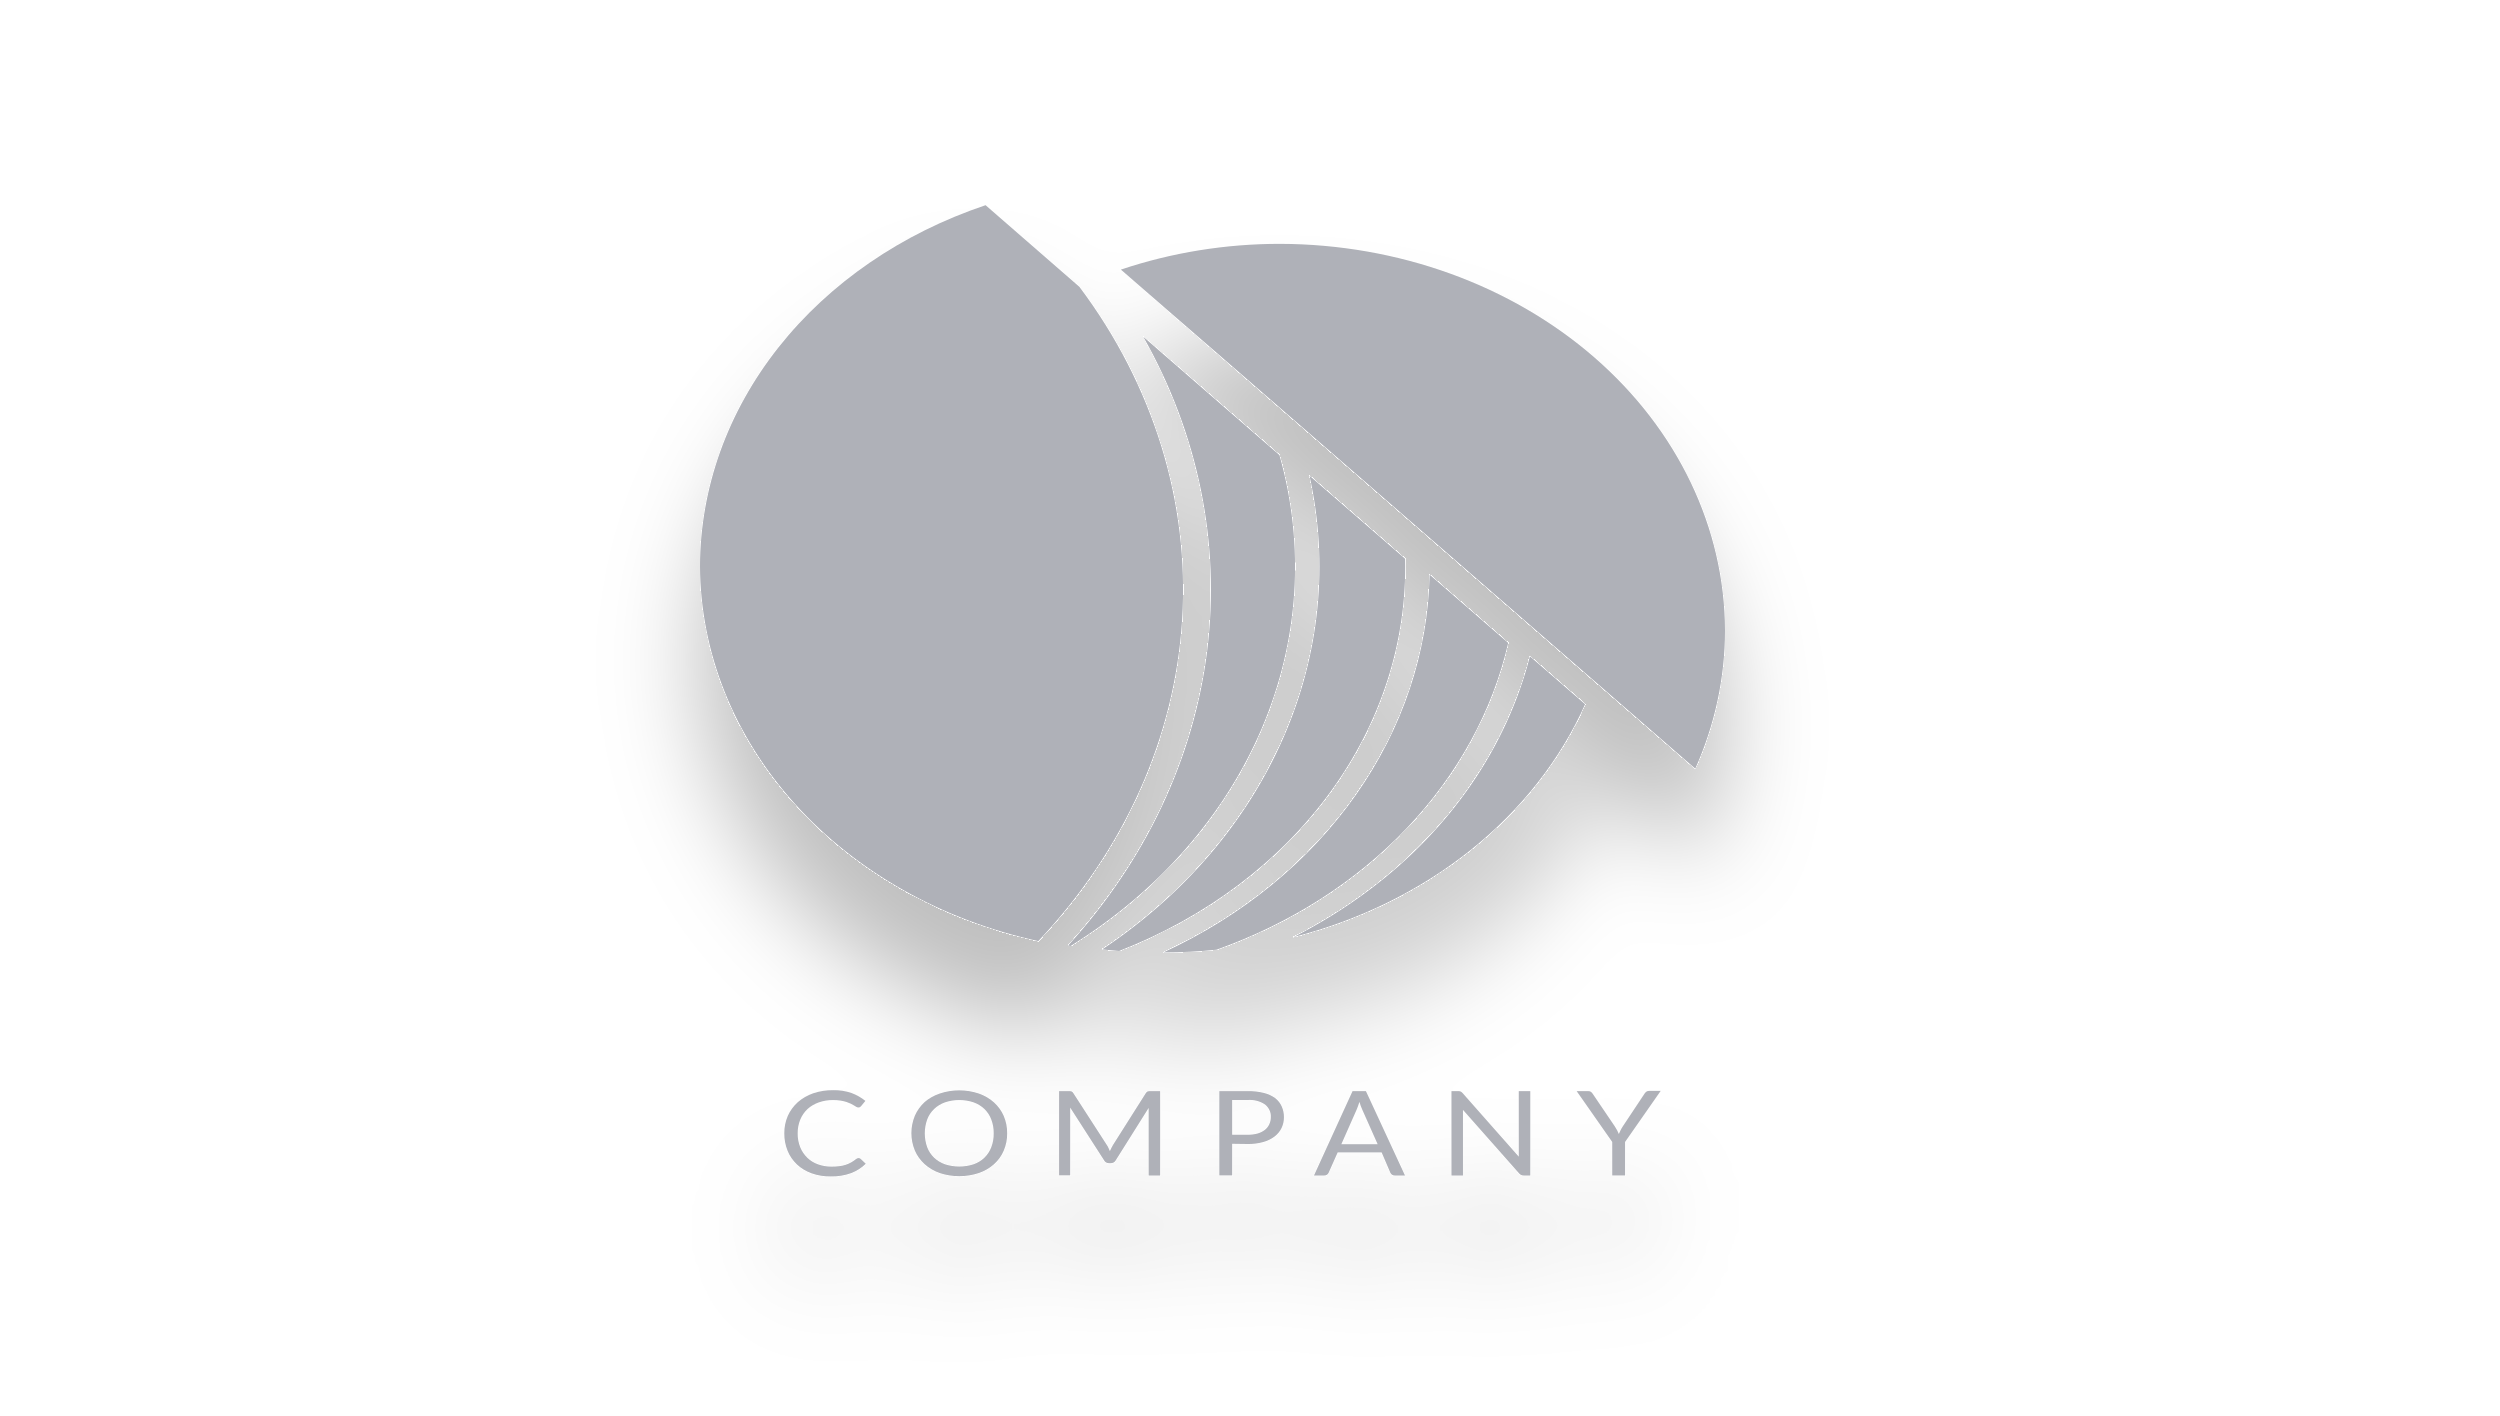
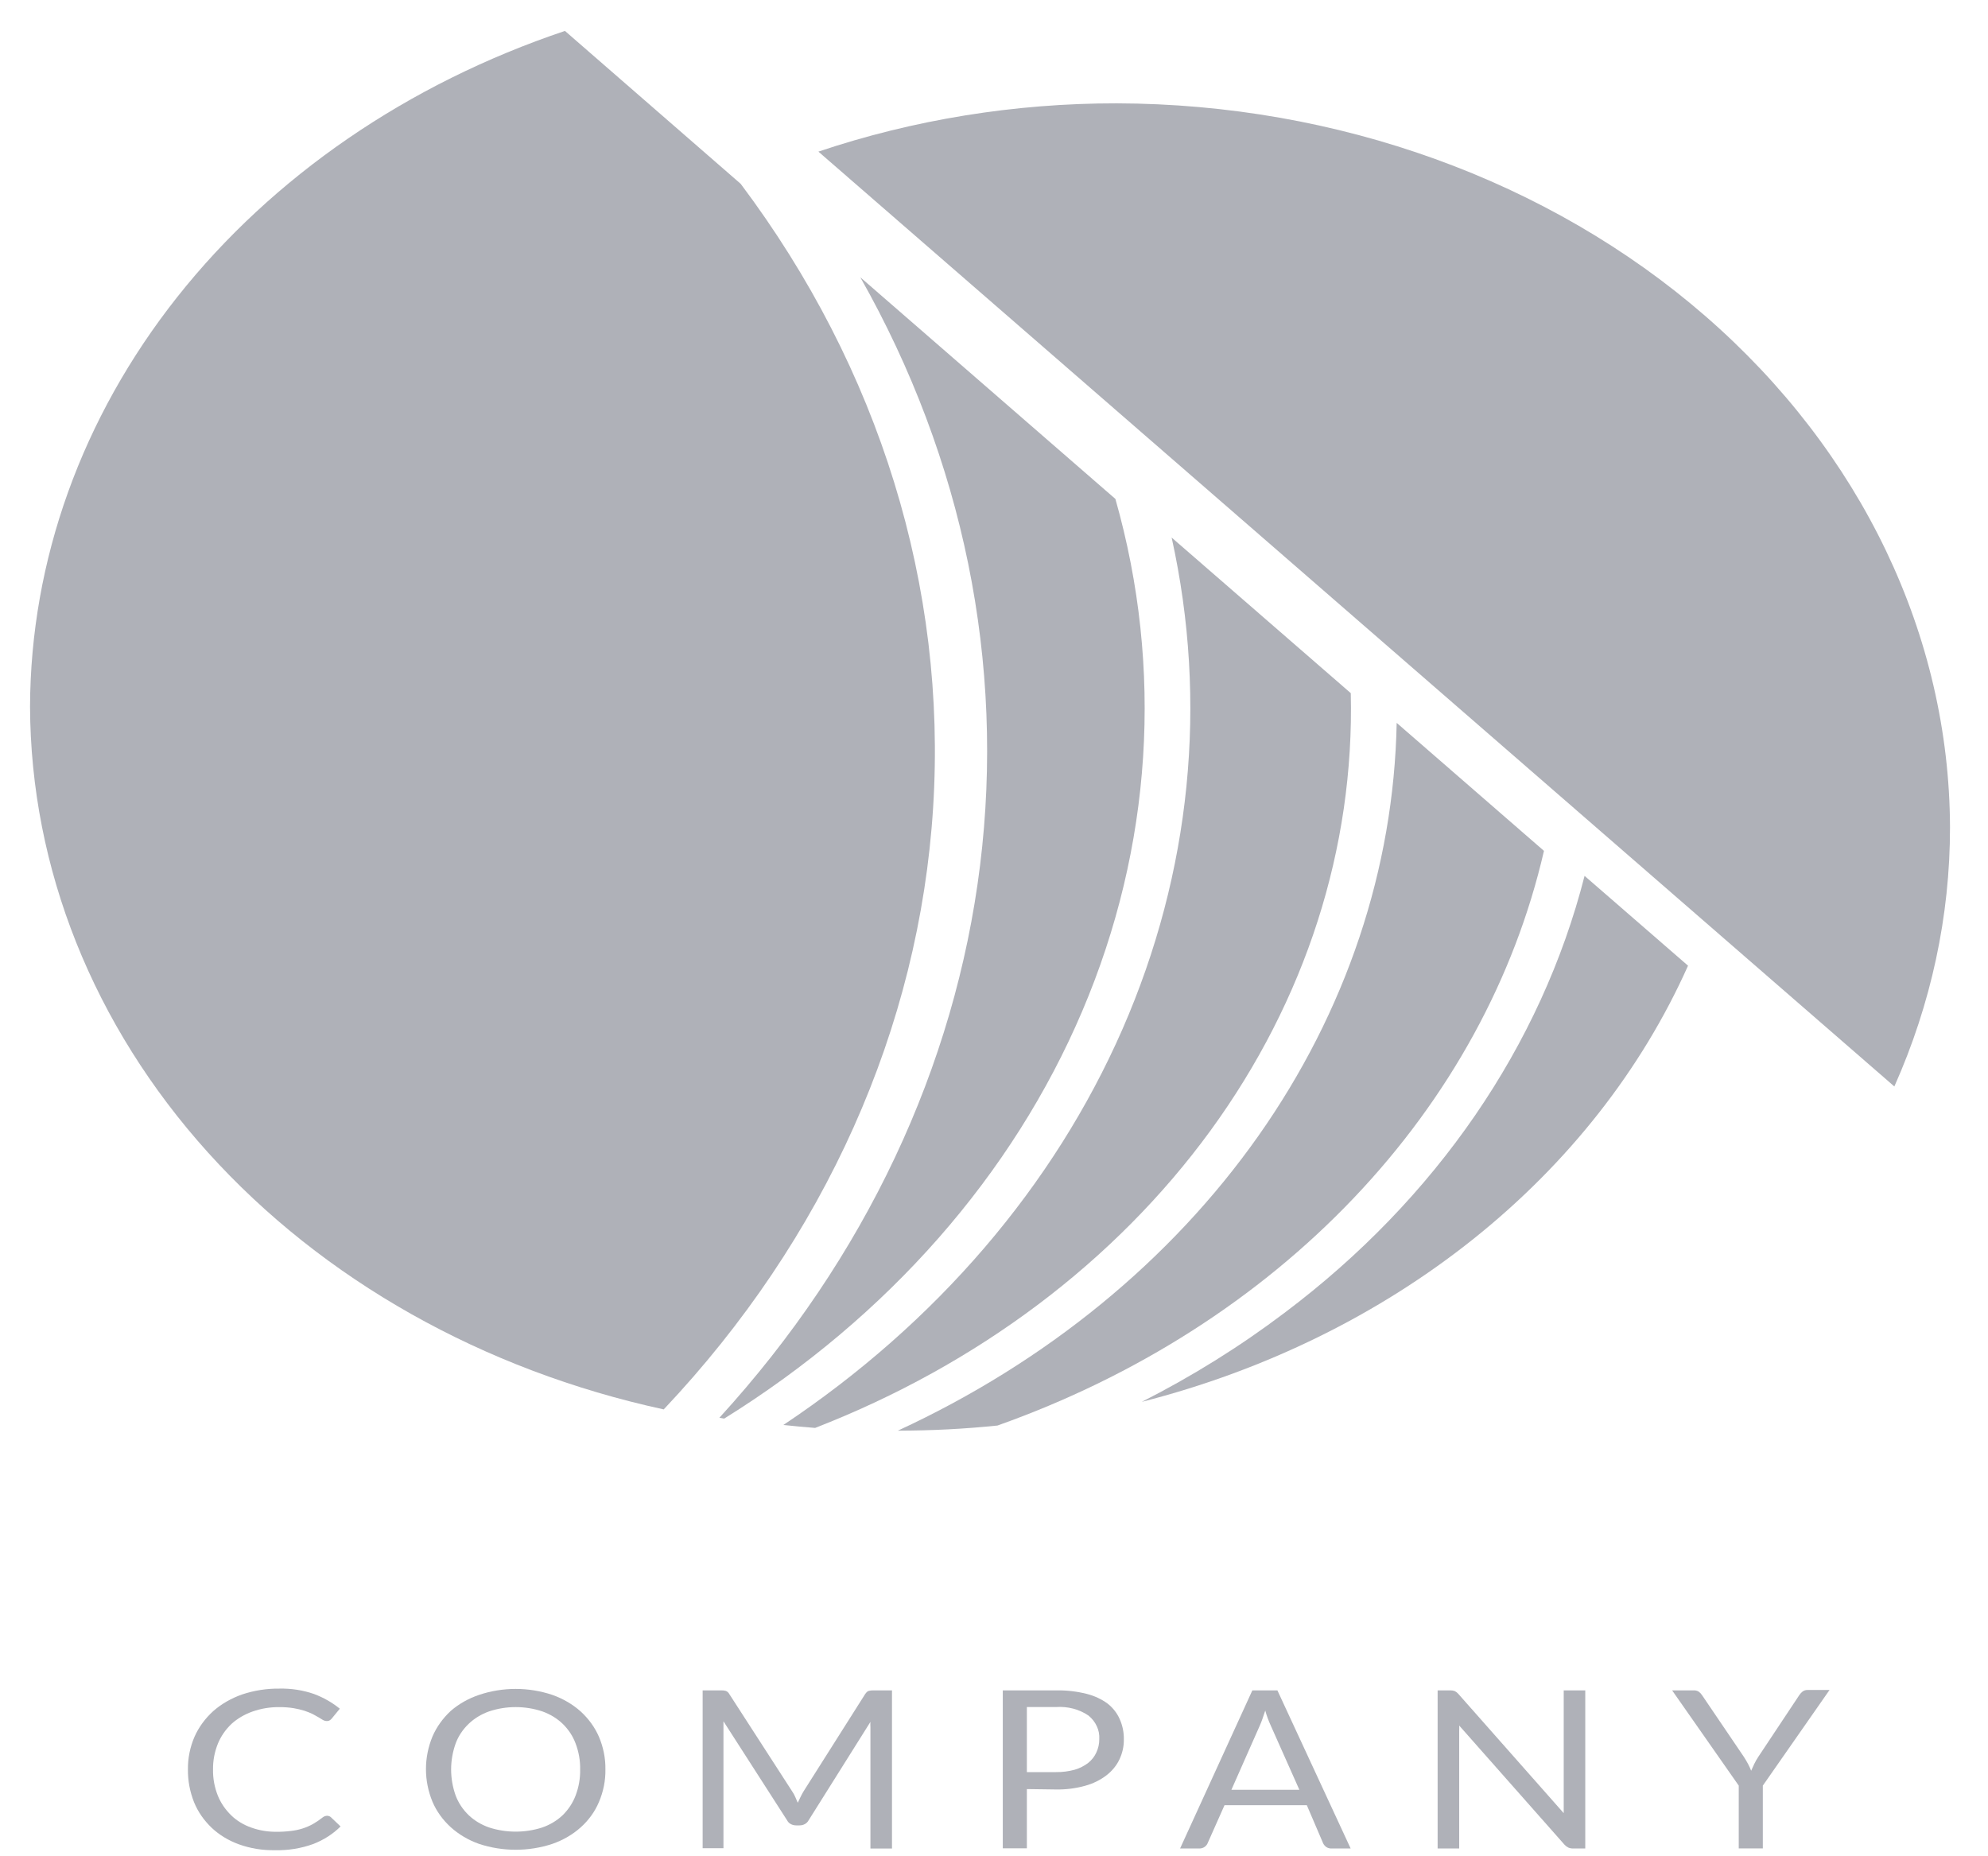
- <svg xmlns="http://www.w3.org/2000/svg" width="106" height="60" viewBox="0 0 106 60" fill="none">
-   <g filter="url(#filter0_d_1_796)">
-     <path d="M36.406 49.101C36.422 49.102 36.438 49.105 36.452 49.111C36.467 49.116 36.48 49.124 36.491 49.135L36.709 49.343C36.539 49.512 36.33 49.647 36.095 49.739C35.82 49.839 35.524 49.888 35.226 49.881C34.945 49.886 34.667 49.841 34.408 49.748C34.174 49.663 33.964 49.536 33.791 49.374C33.616 49.206 33.48 49.01 33.394 48.796C33.298 48.557 33.251 48.306 33.254 48.054C33.251 47.8 33.301 47.548 33.404 47.31C33.5 47.095 33.643 46.899 33.827 46.732C34.013 46.569 34.236 46.441 34.481 46.355C34.75 46.265 35.036 46.22 35.324 46.223C35.591 46.217 35.857 46.258 36.106 46.344C36.322 46.425 36.52 46.538 36.693 46.678L36.51 46.9C36.497 46.916 36.481 46.93 36.464 46.941C36.442 46.953 36.416 46.959 36.39 46.957C36.362 46.956 36.334 46.947 36.311 46.934L36.213 46.874L36.076 46.798C36.017 46.77 35.956 46.746 35.894 46.725C35.813 46.7 35.73 46.68 35.645 46.666C35.538 46.649 35.43 46.641 35.321 46.642C35.114 46.64 34.908 46.674 34.716 46.742C34.537 46.805 34.375 46.9 34.241 47.021C34.105 47.15 34.001 47.302 33.933 47.467C33.856 47.655 33.819 47.854 33.822 48.054C33.818 48.257 33.856 48.459 33.933 48.651C34 48.815 34.103 48.965 34.236 49.094C34.361 49.215 34.516 49.309 34.688 49.369C34.867 49.433 35.057 49.465 35.25 49.464C35.361 49.465 35.473 49.459 35.583 49.445C35.763 49.426 35.935 49.372 36.087 49.286C36.163 49.242 36.236 49.193 36.303 49.139C36.331 49.116 36.367 49.103 36.406 49.101Z" fill="#AFB1B8" />
-     <path d="M42.704 48.054C42.708 48.305 42.658 48.555 42.557 48.791C42.468 49.004 42.328 49.199 42.146 49.363C41.965 49.526 41.745 49.654 41.502 49.738C40.968 49.915 40.378 49.915 39.844 49.738C39.603 49.653 39.385 49.524 39.204 49.361C39.022 49.195 38.881 48.999 38.789 48.783C38.593 48.306 38.593 47.785 38.789 47.308C38.882 47.092 39.023 46.895 39.204 46.727C39.386 46.569 39.604 46.446 39.844 46.365C40.377 46.185 40.969 46.185 41.502 46.365C41.744 46.45 41.963 46.578 42.145 46.741C42.325 46.906 42.465 47.1 42.557 47.312C42.658 47.55 42.708 47.801 42.704 48.054ZM42.132 48.054C42.136 47.853 42.101 47.653 42.028 47.462C41.967 47.298 41.868 47.147 41.736 47.019C41.609 46.897 41.451 46.801 41.276 46.739C40.888 46.609 40.458 46.609 40.071 46.739C39.895 46.801 39.738 46.897 39.61 47.019C39.477 47.146 39.376 47.297 39.315 47.462C39.177 47.847 39.177 48.26 39.315 48.646C39.377 48.81 39.477 48.961 39.61 49.089C39.738 49.21 39.895 49.305 40.071 49.366C40.459 49.492 40.887 49.492 41.276 49.366C41.451 49.305 41.608 49.21 41.736 49.089C41.867 48.96 41.966 48.809 42.028 48.646C42.101 48.455 42.136 48.255 42.132 48.054Z" fill="#AFB1B8" />
-     <path d="M47.001 48.675L47.059 48.807C47.08 48.76 47.099 48.717 47.121 48.675C47.142 48.63 47.166 48.587 47.192 48.544L48.585 46.344C48.613 46.306 48.637 46.282 48.664 46.275C48.702 46.265 48.74 46.261 48.779 46.263H49.191V49.843H48.703V47.211C48.703 47.178 48.703 47.14 48.703 47.099C48.7 47.059 48.7 47.017 48.703 46.976L47.301 49.208C47.283 49.241 47.255 49.269 47.219 49.289C47.183 49.309 47.142 49.319 47.099 49.319H47.02C46.978 49.319 46.936 49.309 46.9 49.289C46.864 49.27 46.836 49.241 46.819 49.208L45.376 46.962C45.376 47.005 45.376 47.047 45.376 47.09C45.376 47.133 45.376 47.17 45.376 47.204V49.835H44.905V46.263H45.316C45.355 46.261 45.394 46.265 45.431 46.275C45.465 46.29 45.492 46.314 45.507 46.344L46.93 48.547C46.958 48.587 46.982 48.63 47.001 48.675Z" fill="#AFB1B8" />
-     <path d="M52.244 48.497V49.838H51.699V46.263H52.915C53.145 46.259 53.373 46.286 53.594 46.341C53.77 46.385 53.934 46.461 54.074 46.564C54.195 46.661 54.288 46.781 54.346 46.915C54.411 47.06 54.442 47.216 54.439 47.372C54.441 47.529 54.407 47.684 54.338 47.829C54.273 47.966 54.172 48.088 54.044 48.187C53.904 48.294 53.739 48.375 53.561 48.423C53.349 48.482 53.127 48.51 52.904 48.506L52.244 48.497ZM52.244 48.113H52.904C53.047 48.115 53.19 48.096 53.327 48.059C53.439 48.026 53.543 47.973 53.632 47.905C53.714 47.839 53.777 47.758 53.817 47.668C53.862 47.572 53.884 47.47 53.883 47.367C53.889 47.268 53.871 47.168 53.828 47.076C53.786 46.983 53.721 46.9 53.638 46.832C53.429 46.69 53.168 46.622 52.904 46.64H52.244V48.113Z" fill="#AFB1B8" />
-     <path d="M59.573 49.842H59.142C59.099 49.844 59.057 49.832 59.022 49.809C58.991 49.787 58.967 49.758 58.951 49.726L58.581 48.862H56.718L56.334 49.726C56.32 49.758 56.296 49.786 56.266 49.807C56.231 49.831 56.188 49.844 56.143 49.842H55.712L57.348 46.263H57.915L59.573 49.842ZM56.874 48.513H58.411L57.763 47.056C57.713 46.947 57.672 46.834 57.64 46.72L57.577 46.907C57.558 46.964 57.536 47.016 57.517 47.059L56.874 48.513Z" fill="#AFB1B8" />
-     <path d="M61.929 46.279C61.961 46.295 61.989 46.317 62.011 46.343L64.396 49.042C64.396 48.999 64.396 48.956 64.396 48.916C64.396 48.876 64.396 48.836 64.396 48.798V46.263H64.884V49.842H64.612C64.573 49.843 64.534 49.836 64.5 49.821C64.466 49.804 64.436 49.782 64.412 49.755L62.03 47.059C62.032 47.1 62.032 47.141 62.03 47.182C62.03 47.222 62.03 47.258 62.03 47.291V49.842H61.542V46.263H61.831C61.864 46.262 61.898 46.268 61.929 46.279Z" fill="#AFB1B8" />
-     <path d="M68.903 48.419V49.84H68.358V48.419L66.85 46.263H67.338C67.38 46.261 67.422 46.272 67.455 46.294C67.485 46.317 67.51 46.344 67.529 46.374L68.472 47.765C68.51 47.824 68.543 47.879 68.57 47.931C68.598 47.983 68.62 48.033 68.639 48.082L68.709 47.928C68.736 47.872 68.767 47.818 68.802 47.765L69.732 46.365C69.751 46.337 69.775 46.312 69.803 46.289C69.835 46.265 69.877 46.252 69.92 46.254H70.413L68.903 48.419Z" fill="#AFB1B8" />
-     <path d="M46.731 40.256C46.968 40.282 47.209 40.303 47.451 40.322C51.13 38.893 54.242 36.552 56.399 33.594C58.555 30.636 59.66 27.191 59.576 23.69L55.522 20.168C56.346 23.895 55.96 27.748 54.408 31.296C52.855 34.844 50.197 37.946 46.731 40.256Z" fill="#AFB1B8" />
-     <path d="M45.284 40.092L45.393 40.111C49.097 37.809 51.92 34.595 53.499 30.884C55.078 27.173 55.339 23.135 54.248 19.294L48.474 14.277C50.809 18.401 51.749 23.016 51.185 27.586C50.62 32.156 48.574 36.493 45.284 40.092Z" fill="#AFB1B8" />
-     <path d="M64.868 27.826C63.887 31.673 61.504 35.142 58.074 37.719C57.072 38.475 55.991 39.15 54.845 39.732C57.639 39.019 60.206 37.758 62.35 36.046C64.494 34.334 66.157 32.217 67.21 29.859L64.868 27.826Z" fill="#AFB1B8" />
-     <path d="M63.949 27.26L60.615 24.363C60.551 27.666 59.47 30.894 57.484 33.711C55.499 36.529 52.681 38.833 49.324 40.384H49.341C50.089 40.383 50.836 40.345 51.579 40.268C54.716 39.155 57.488 37.385 59.646 35.115C61.805 32.846 63.283 30.147 63.949 27.26Z" fill="#AFB1B8" />
-     <path d="M45.766 12.161L41.788 8.7C38.232 9.894 35.174 11.993 33.013 14.722C30.853 17.451 29.691 20.683 29.68 23.996V23.996C29.693 27.656 31.111 31.208 33.709 34.089C36.307 36.97 39.937 39.016 44.024 39.903C47.672 36.041 49.809 31.269 50.122 26.28C50.435 21.291 48.909 16.345 45.766 12.161Z" fill="#AFB1B8" />
-     <path d="M73.14 26.727C73.126 22.385 71.134 18.224 67.6 15.153C64.066 12.083 59.276 10.352 54.278 10.339C51.969 10.337 49.679 10.708 47.525 11.431L71.88 32.593C72.714 30.722 73.141 28.733 73.14 26.727Z" fill="#AFB1B8" />
-   </g>
-   <defs>
-     <filter id="filter0_d_1_796" x="-4" y="0" width="114" height="68" filterUnits="userSpaceOnUse" color-interpolation-filters="sRGB">
-       <feFlood flood-opacity="0" result="BackgroundImageFix" />
-       <feColorMatrix in="SourceAlpha" type="matrix" values="0 0 0 0 0 0 0 0 0 0 0 0 0 0 0 0 0 0 127 0" result="hardAlpha" />
-       <feOffset dy="4" />
-       <feGaussianBlur stdDeviation="2" />
-       <feComposite in2="hardAlpha" operator="out" />
-       <feColorMatrix type="matrix" values="0 0 0 0 0 0 0 0 0 0 0 0 0 0 0 0 0 0 0.25 0" />
-       <feBlend mode="normal" in2="BackgroundImageFix" result="effect1_dropShadow_1_796" />
-       <feBlend mode="normal" in="SourceGraphic" in2="effect1_dropShadow_1_796" result="shape" />
-     </filter>
-   </defs>
+ <svg xmlns="http://www.w3.org/2000/svg" width="45" height="42" viewBox="0 0 45 42" fill="none">
+   <path d="M7.406 41.101C7.422 41.102 7.438 41.105 7.452 41.111C7.467 41.116 7.48 41.124 7.491 41.135L7.709 41.343C7.54 41.512 7.33 41.647 7.095 41.739C6.82 41.839 6.524 41.888 6.226 41.881C5.945 41.886 5.667 41.841 5.408 41.748C5.174 41.663 4.964 41.536 4.792 41.374C4.616 41.206 4.48 41.01 4.393 40.796C4.298 40.557 4.251 40.306 4.254 40.054C4.251 39.8 4.301 39.548 4.404 39.31C4.5 39.095 4.643 38.899 4.827 38.732C5.013 38.569 5.236 38.441 5.481 38.355C5.75 38.265 6.036 38.22 6.324 38.223C6.591 38.217 6.857 38.258 7.106 38.344C7.322 38.425 7.521 38.538 7.692 38.678L7.51 38.9C7.497 38.916 7.482 38.93 7.463 38.941C7.442 38.953 7.416 38.959 7.39 38.957C7.362 38.956 7.334 38.947 7.311 38.934L7.213 38.874L7.076 38.798C7.017 38.77 6.956 38.746 6.894 38.725C6.813 38.7 6.73 38.68 6.646 38.666C6.539 38.649 6.43 38.641 6.321 38.642C6.114 38.64 5.908 38.674 5.716 38.742C5.537 38.805 5.375 38.9 5.241 39.021C5.105 39.15 5.001 39.302 4.933 39.467C4.857 39.655 4.819 39.854 4.822 40.054C4.818 40.257 4.856 40.459 4.933 40.651C5 40.815 5.103 40.965 5.236 41.094C5.361 41.215 5.516 41.309 5.689 41.369C5.867 41.433 6.058 41.465 6.25 41.464C6.361 41.465 6.473 41.459 6.583 41.445C6.763 41.426 6.935 41.372 7.087 41.286C7.164 41.242 7.236 41.193 7.303 41.139C7.331 41.116 7.367 41.103 7.406 41.101Z" fill="#AFB1B8" />
+   <path d="M13.704 40.054C13.708 40.305 13.658 40.555 13.557 40.791C13.468 41.004 13.328 41.199 13.146 41.363C12.964 41.526 12.745 41.654 12.502 41.738C11.968 41.915 11.378 41.915 10.844 41.738C10.603 41.653 10.385 41.524 10.204 41.361C10.022 41.195 9.881 40.999 9.789 40.783C9.593 40.306 9.593 39.785 9.789 39.308C9.882 39.092 10.023 38.895 10.204 38.727C10.386 38.569 10.604 38.446 10.844 38.365C11.377 38.185 11.969 38.185 12.502 38.365C12.744 38.45 12.963 38.578 13.145 38.741C13.325 38.906 13.465 39.1 13.557 39.312C13.658 39.55 13.708 39.801 13.704 40.054ZM13.132 40.054C13.136 39.853 13.101 39.653 13.028 39.462C12.967 39.298 12.868 39.147 12.736 39.019C12.609 38.897 12.451 38.801 12.276 38.739C11.888 38.609 11.458 38.609 11.071 38.739C10.895 38.801 10.738 38.897 10.61 39.019C10.477 39.146 10.376 39.297 10.315 39.462C10.177 39.847 10.177 40.26 10.315 40.646C10.377 40.81 10.477 40.961 10.61 41.089C10.738 41.21 10.895 41.305 11.071 41.366C11.459 41.492 11.887 41.492 12.276 41.366C12.451 41.305 12.608 41.21 12.736 41.089C12.867 40.96 12.966 40.809 13.028 40.646C13.101 40.455 13.136 40.255 13.132 40.054Z" fill="#AFB1B8" />
+   <path d="M18.001 40.675L18.058 40.807C18.08 40.76 18.099 40.717 18.121 40.675C18.142 40.63 18.166 40.587 18.192 40.544L19.585 38.344C19.613 38.306 19.637 38.282 19.664 38.275C19.701 38.265 19.74 38.261 19.779 38.263H20.191V41.843H19.703V39.211C19.703 39.178 19.703 39.14 19.703 39.099C19.7 39.059 19.7 39.017 19.703 38.976L18.301 41.208C18.283 41.241 18.255 41.269 18.219 41.289C18.183 41.309 18.142 41.319 18.099 41.319H18.02C17.978 41.319 17.936 41.309 17.9 41.289C17.864 41.27 17.836 41.241 17.819 41.208L16.376 38.962C16.376 39.005 16.376 39.047 16.376 39.09C16.376 39.133 16.376 39.17 16.376 39.204V41.835H15.905V38.263H16.316C16.355 38.261 16.394 38.265 16.431 38.275C16.465 38.29 16.492 38.314 16.507 38.344L17.93 40.547C17.958 40.587 17.982 40.63 18.001 40.675Z" fill="#AFB1B8" />
+   <path d="M23.244 40.497V41.838H22.699V38.263H23.915C24.145 38.259 24.373 38.286 24.594 38.341C24.77 38.385 24.934 38.461 25.074 38.564C25.195 38.661 25.288 38.781 25.346 38.915C25.411 39.06 25.442 39.216 25.439 39.372C25.442 39.529 25.407 39.684 25.338 39.829C25.273 39.966 25.172 40.088 25.044 40.187C24.904 40.294 24.739 40.375 24.561 40.423C24.349 40.482 24.127 40.51 23.904 40.506L23.244 40.497ZM23.244 40.113H23.904C24.047 40.115 24.19 40.096 24.327 40.059C24.439 40.026 24.543 39.973 24.632 39.905C24.714 39.839 24.777 39.758 24.817 39.668C24.862 39.572 24.884 39.47 24.883 39.367C24.889 39.268 24.871 39.168 24.828 39.076C24.786 38.983 24.721 38.9 24.637 38.832C24.429 38.69 24.168 38.622 23.904 38.64H23.244V40.113Z" fill="#AFB1B8" />
+   <path d="M30.573 41.842H30.142C30.099 41.844 30.057 41.832 30.022 41.809C29.991 41.787 29.967 41.758 29.951 41.726L29.581 40.862H27.718L27.334 41.726C27.32 41.758 27.296 41.786 27.266 41.807C27.231 41.831 27.188 41.844 27.143 41.842H26.712L28.348 38.263H28.915L30.573 41.842ZM27.874 40.513H29.412L28.763 39.056C28.713 38.947 28.672 38.834 28.64 38.72L28.577 38.907C28.558 38.964 28.536 39.016 28.517 39.059L27.874 40.513Z" fill="#AFB1B8" />
+   <path d="M32.929 38.279C32.961 38.295 32.989 38.317 33.011 38.343L35.396 41.042C35.396 40.999 35.396 40.956 35.396 40.916C35.396 40.876 35.396 40.836 35.396 40.798V38.263H35.884V41.842H35.612C35.573 41.843 35.534 41.836 35.5 41.821C35.466 41.804 35.437 41.782 35.413 41.755L33.03 39.059C33.032 39.1 33.032 39.141 33.03 39.182C33.03 39.222 33.03 39.258 33.03 39.291V41.842H32.542V38.263H32.831C32.864 38.262 32.898 38.268 32.929 38.279Z" fill="#AFB1B8" />
+   <path d="M39.903 40.419V41.84H39.358V40.419L37.85 38.263H38.338C38.38 38.261 38.422 38.272 38.455 38.294C38.485 38.317 38.51 38.344 38.529 38.374L39.472 39.765C39.51 39.824 39.543 39.879 39.57 39.931C39.598 39.983 39.62 40.033 39.639 40.082L39.709 39.928C39.736 39.872 39.767 39.818 39.802 39.765L40.732 38.365C40.751 38.337 40.775 38.312 40.803 38.289C40.835 38.265 40.877 38.252 40.92 38.254H41.413L39.903 40.419Z" fill="#AFB1B8" />
+   <path d="M17.731 32.256C17.968 32.282 18.209 32.303 18.451 32.322C22.13 30.893 25.242 28.552 27.399 25.594C29.555 22.636 30.66 19.191 30.576 15.69L26.521 12.168C27.346 15.895 26.96 19.748 25.408 23.296C23.855 26.844 21.198 29.946 17.731 32.256Z" fill="#AFB1B8" />
+   <path d="M16.284 32.092L16.393 32.111C20.097 29.809 22.921 26.595 24.499 22.884C26.078 19.173 26.339 15.135 25.248 11.294L19.474 6.277C21.809 10.401 22.75 15.016 22.185 19.586C21.62 24.156 19.574 28.493 16.284 32.092Z" fill="#AFB1B8" />
+   <path d="M35.868 19.826C34.887 23.673 32.504 27.142 29.073 29.719C28.072 30.476 26.991 31.15 25.845 31.732C28.639 31.019 31.206 29.758 33.35 28.046C35.494 26.334 37.157 24.217 38.21 21.859L35.868 19.826Z" fill="#AFB1B8" />
+   <path d="M34.949 19.26L31.615 16.363C31.551 19.666 30.47 22.894 28.485 25.711C26.499 28.529 23.681 30.833 20.324 32.384H20.341C21.089 32.383 21.836 32.345 22.579 32.268C25.716 31.155 28.488 29.385 30.646 27.115C32.805 24.846 34.283 22.147 34.949 19.26Z" fill="#AFB1B8" />
+   <path d="M16.766 4.161L12.788 0.7C9.232 1.894 6.174 3.993 4.013 6.722C1.853 9.451 0.691 12.684 0.68 15.996H0.68C0.693 19.656 2.111 23.208 4.709 26.089C7.307 28.97 10.937 31.016 15.024 31.903C18.672 28.041 20.808 23.269 21.122 18.28C21.435 13.291 19.909 8.345 16.766 4.161Z" fill="#AFB1B8" />
+   <path d="M44.14 18.727C44.126 14.385 42.134 10.224 38.6 7.153C35.066 4.083 30.276 2.352 25.278 2.339C22.969 2.337 20.679 2.708 18.525 3.432L42.88 24.593C43.714 22.722 44.141 20.733 44.14 18.727Z" fill="#AFB1B8" />
</svg>
